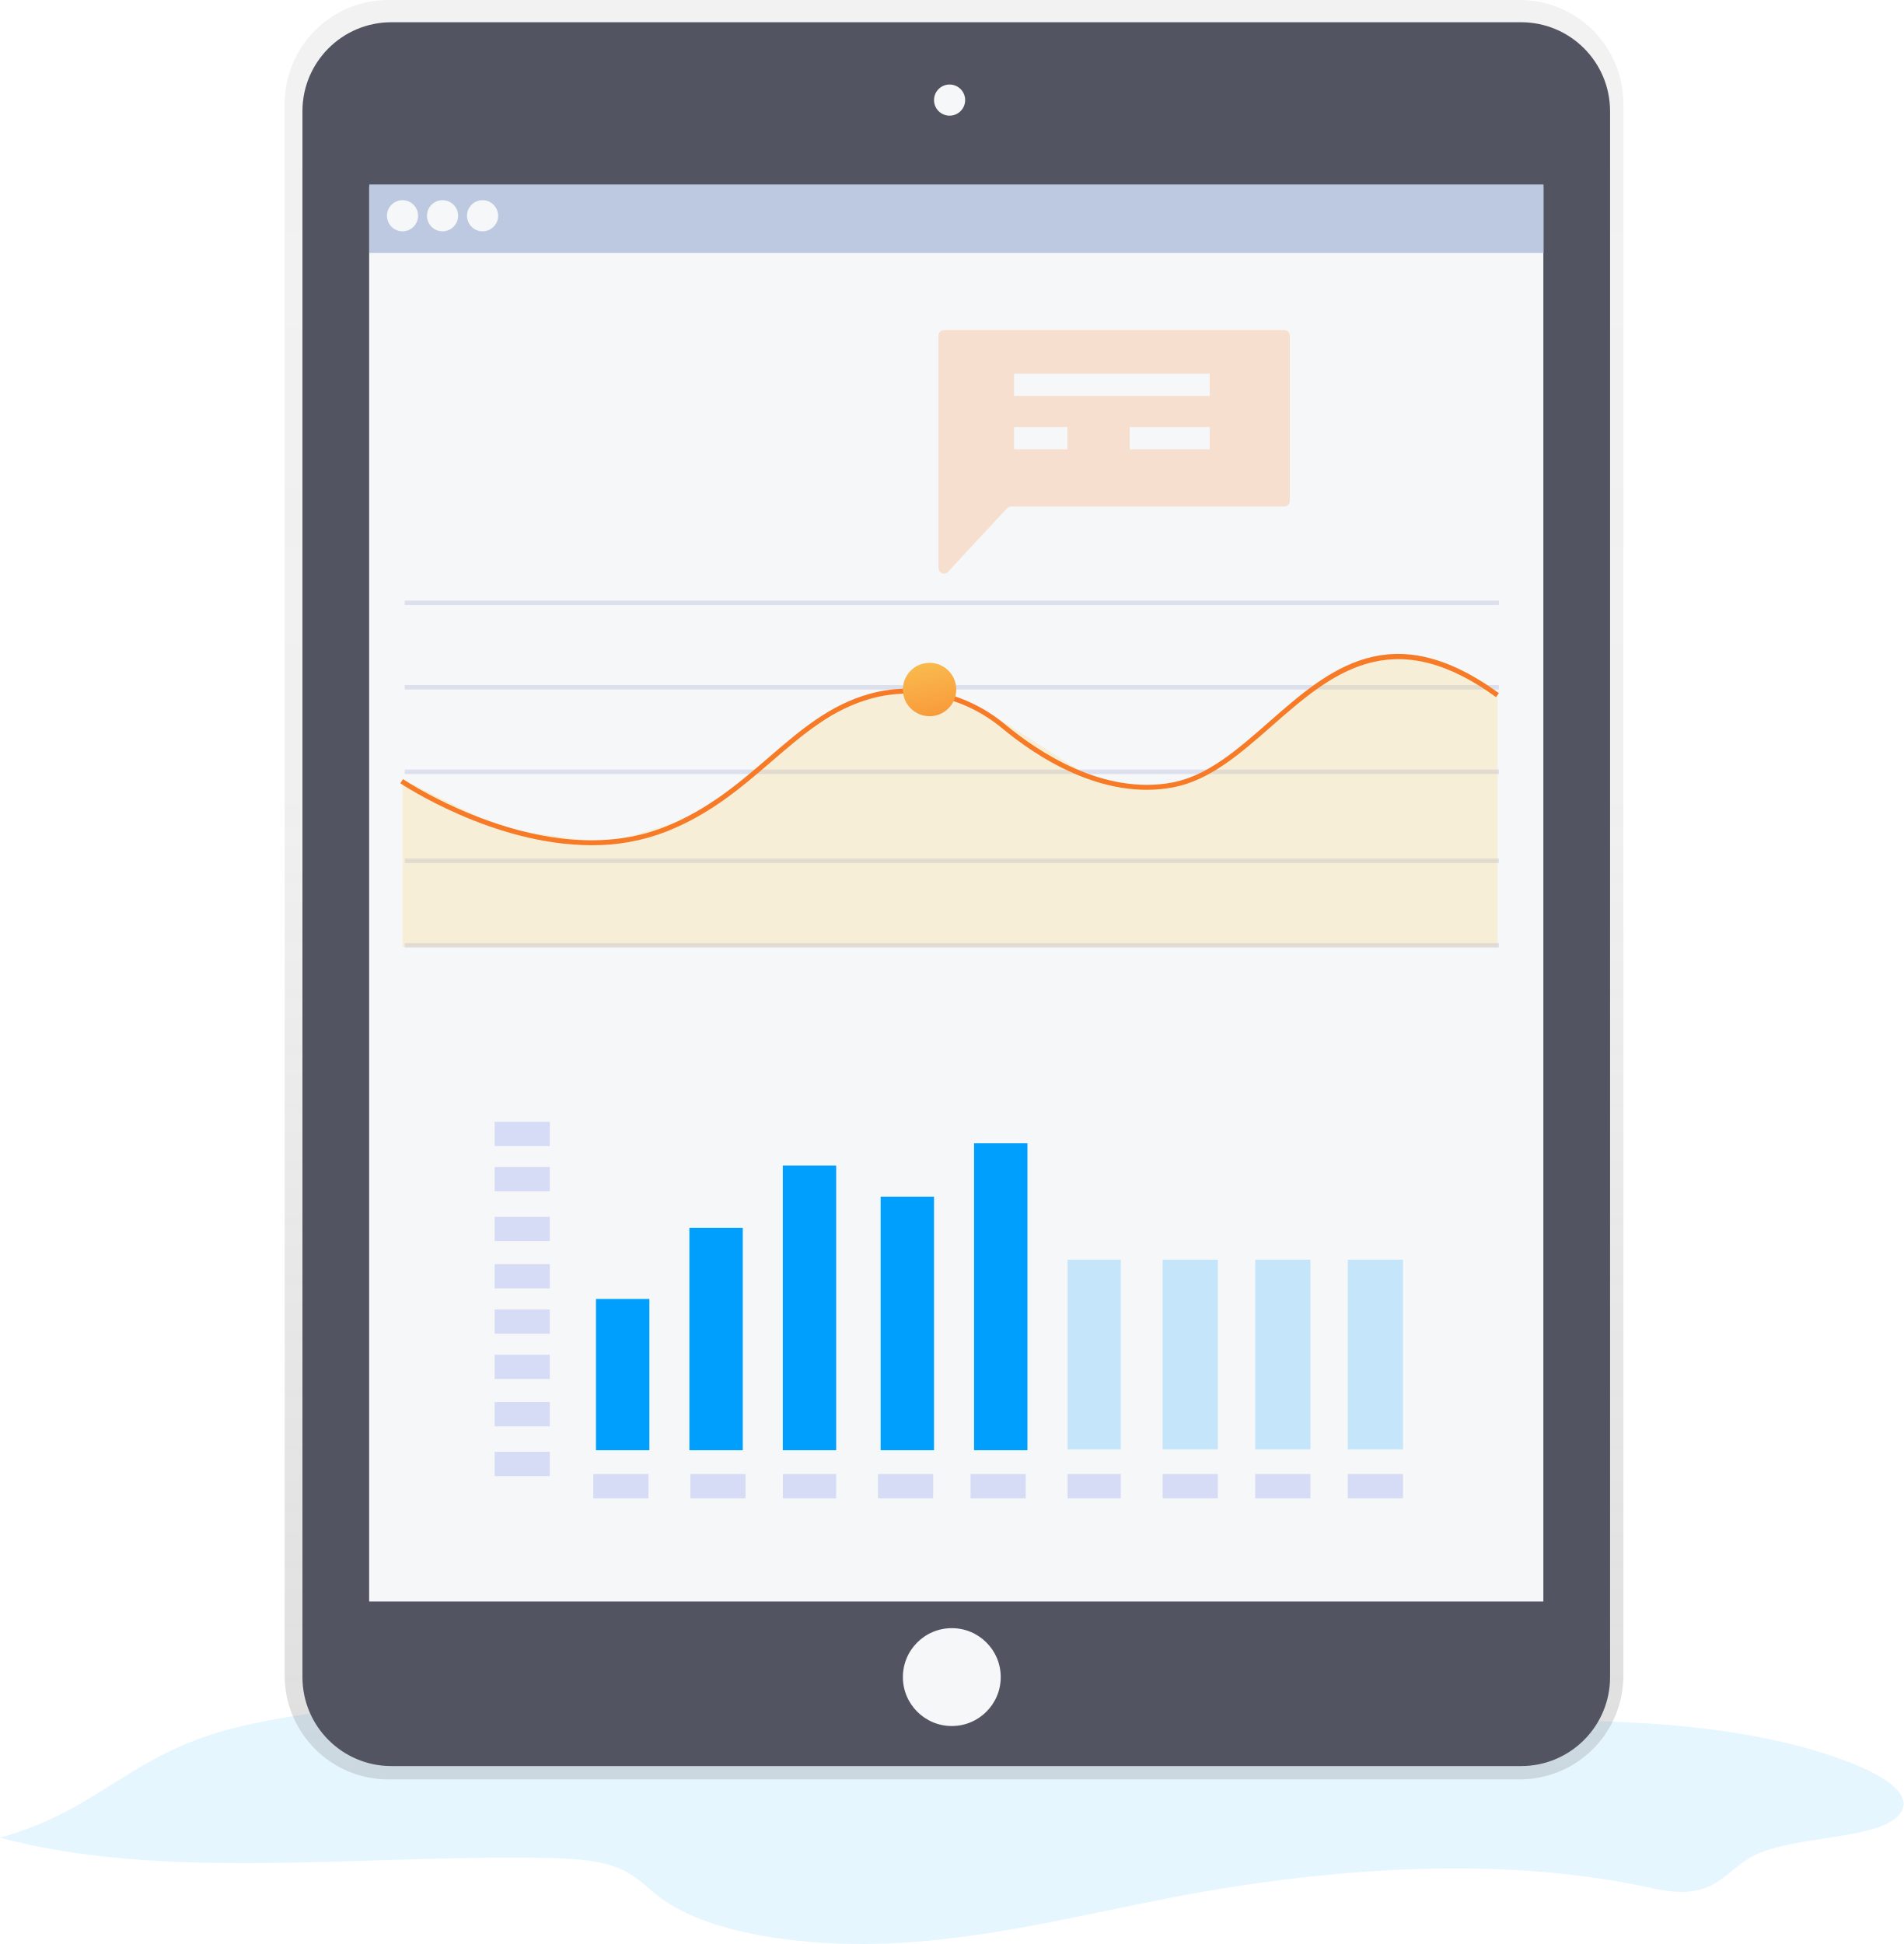
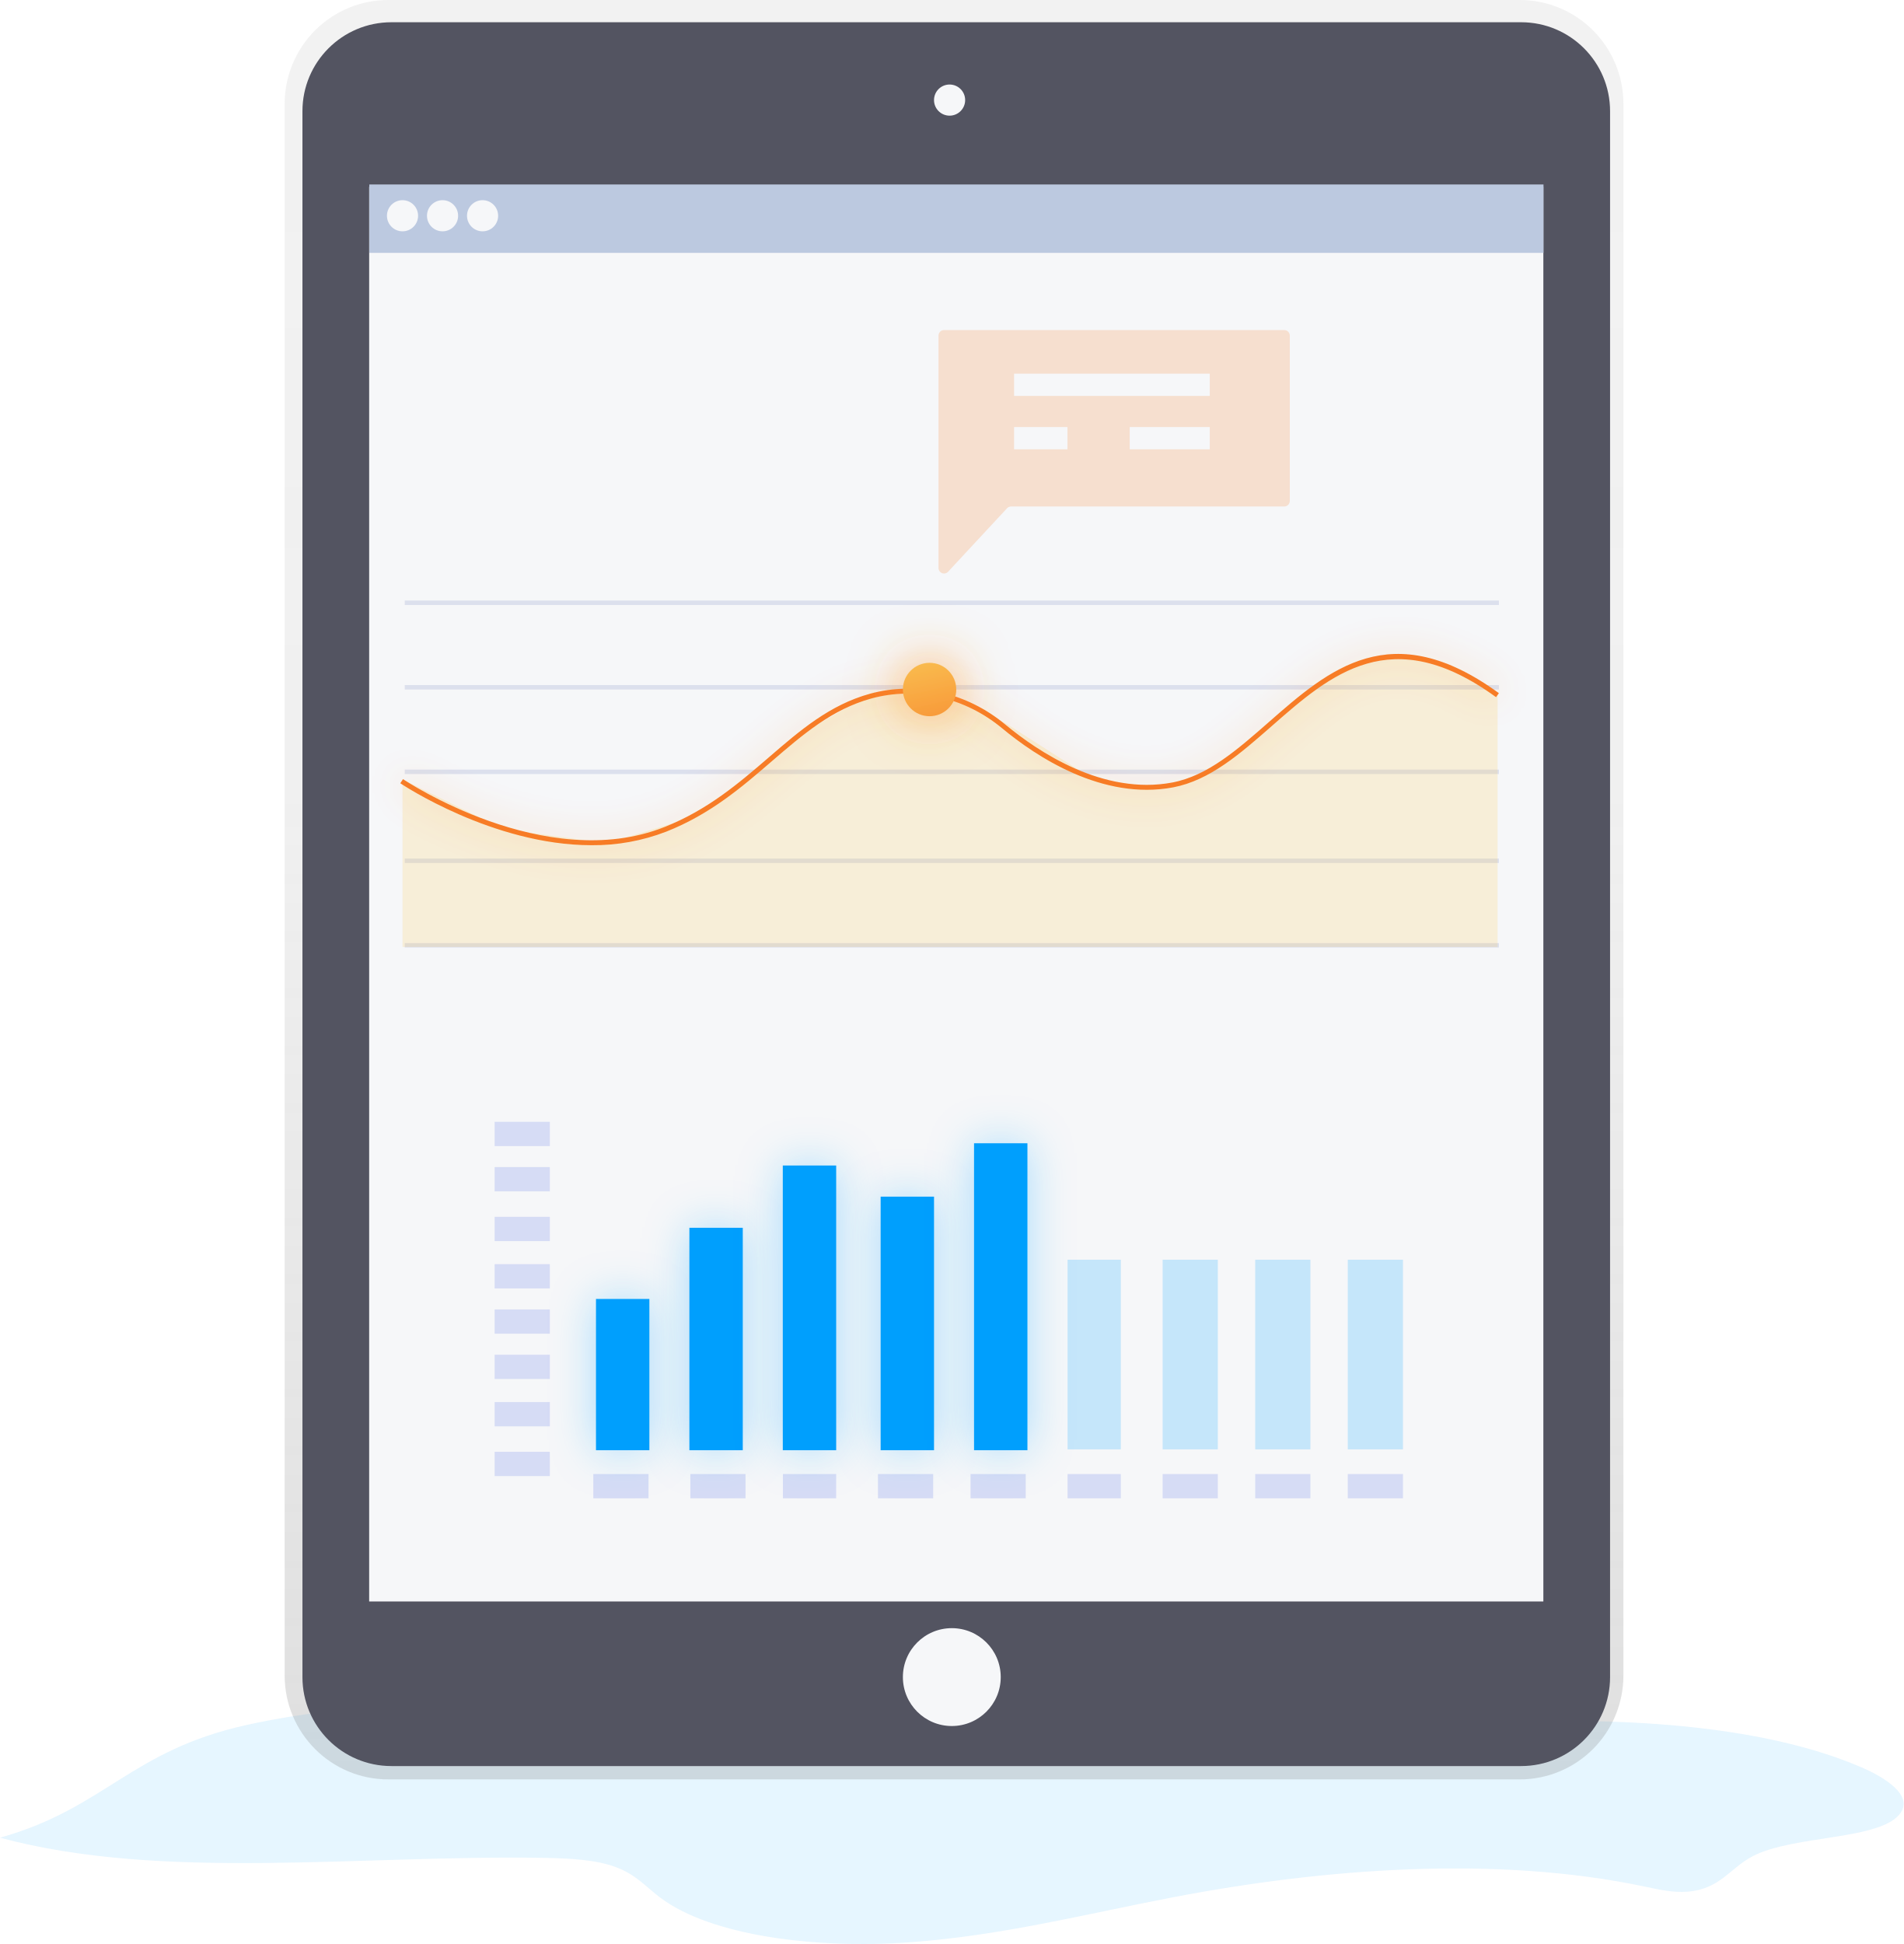
<svg xmlns="http://www.w3.org/2000/svg" width="428px" height="437px" viewBox="0 0 428 437" version="1.1">
  <defs>
    <style>
            .faq-chart-line {
-                 animation: faq-line-flow 4.2s ease-in-out infinite;
+                 filter: drop-shadow(0 0 4px rgba(247, 123, 38, 0.45));
+                 animation: faq-line-flow 2.8s ease-in-out infinite;
                transform-box: fill-box;
                transform-origin: center;
            }

            .faq-chart-dot {
-                 animation: faq-dot-move 4.2s ease-in-out infinite;
+                 filter: drop-shadow(0 0 6px rgba(255, 159, 50, 0.85));
+                 animation: faq-dot-move 2.8s ease-in-out infinite;
                transform-box: fill-box;
                transform-origin: center;
            }

            .faq-chart-bars &gt; rect {
-                 animation: faq-bar-pulse 2.6s ease-in-out infinite;
+                 filter: drop-shadow(0 0 5px rgba(0, 159, 253, 0.32));
+                 animation: faq-bar-pulse 1.6s ease-in-out infinite;
                transform-box: fill-box;
                transform-origin: center bottom;
            }

            .faq-chart-bars &gt; rect:nth-child(2) { animation-delay: -0.3s; }
            .faq-chart-bars &gt; rect:nth-child(3) { animation-delay: -0.6s; }
            .faq-chart-bars &gt; rect:nth-child(4) { animation-delay: -0.9s; }
            .faq-chart-bars &gt; rect:nth-child(5) { animation-delay: -1.2s; }

            @keyframes faq-line-flow {
-                 0%, 100% { opacity: 0.65; transform: translateX(-3px); }
-                 50% { opacity: 1; transform: translateX(4px); }
+                 0%, 100% { opacity: 0.58; transform: translateX(-5px) translateY(1px); }
+                 50% { opacity: 1; transform: translateX(5px) translateY(-2px); }
            }

            @keyframes faq-dot-move {
-                 0%, 100% { transform: translateY(0) scale(0.92); }
-                 50% { transform: translateY(-5px) scale(1.12); }
+                 0%, 100% { transform: translateY(0) scale(0.82); opacity: 0.72; }
+                 50% { transform: translateY(-9px) scale(1.28); opacity: 1; }
            }

            @keyframes faq-bar-pulse {
-                 0%, 100% { transform: scaleY(0.72); opacity: 0.72; }
-                 50% { transform: scaleY(1); opacity: 1; }
+                 0%, 100% { transform: scaleY(0.58); opacity: 0.58; }
+                 50% { transform: scaleY(1.08); opacity: 1; }
            }

            @media (prefers-reduced-motion: reduce) {
                .faq-chart-line,
                .faq-chart-dot,
                .faq-chart-bars &gt; rect {
                    animation: none;
                }
            }
        </style>
    <linearGradient x1="49.996%" y1="100.004%" x2="49.996%" y2="7.92274891e-06%" id="linearGradient-1">
      <stop stop-color="#808080" stop-opacity="0.25" offset="0%" />
      <stop stop-color="#808080" stop-opacity="0.12" offset="54%" />
      <stop stop-color="#808080" stop-opacity="0.1" offset="100%" />
    </linearGradient>
    <linearGradient x1="12.353%" y1="-96.108%" x2="90.374%" y2="251.554%" id="linearGradient-2">
      <stop stop-color="#FAD961" offset="0%" />
      <stop stop-color="#F76B1C" offset="100%" />
    </linearGradient>
  </defs>
  <g id="Page-1" stroke="none" stroke-width="1" fill="none" fill-rule="evenodd">
    <g id="Artboard" transform="translate(-154, -239)" fill-rule="nonzero">
      <g id="undraw_report_mx0a" transform="translate(91, 219)">
        <path d="M63,433.101 C99.449,442.92 143.932,436.943 185.291,437.638 C190.952,437.736 196.947,438.021 201.492,439.726 C206.037,441.431 208.269,444.18 211.385,446.532 C222.975,455.293 246.726,458.111 267.48,456.622 C288.234,455.133 307.277,450.213 326.87,446.469 C360.731,439.99 399.441,437.04 432.84,444.103 C435.905,444.75 439.134,445.495 442.421,445.237 C449.741,444.66 451.92,439.963 457.046,437.277 C466.292,432.405 486.369,433.748 490.43,427.36 C492.811,423.616 487.336,419.775 481.37,417.221 C458.548,407.444 425.893,405.83 396.012,407.34 C366.131,408.85 336.763,413.004 306.749,413.025 C269.332,413.025 233.181,406.644 196.129,404.021 C170.466,402.211 142.459,402.434 118.395,407.778 C92.308,413.547 86.558,426.511 63,433.101 Z" id="Path" fill="#009FFD" opacity="0.1" />
        <g id="tablet" transform="translate(127, 20)">
          <g id="Group-7">
            <path d="M277.669,3.16909956e-05 L23.331,3.16909956e-05 C17.152,-0.01 11.223,2.442 6.847,6.816 C2.472,11.19 0.009,17.129 0,23.324 L0,376.692 C0.027,389.588 10.471,400.021 23.331,400 L277.669,400 C283.848,400.01 289.777,397.558 294.153,393.184 C298.528,388.81 300.991,382.871 301,376.676 L301,23.324 C300.991,17.129 298.528,11.19 294.153,6.816 C289.777,2.442 283.848,-0.01 277.669,3.16909956e-05 Z" id="Path" fill="url(#linearGradient-1)" />
            <rect id="Rectangle" fill="#535461" x="4" y="5" width="294" height="392" rx="20" />
            <rect id="Rectangle" fill="#F6F7F9" x="19" y="42" width="264" height="318" />
            <circle id="Oval" fill="#F6F7F9" cx="149.5" cy="22.5" r="3.5" />
            <circle id="Oval" fill="#F6F7F9" cx="150" cy="377" r="11" />
          </g>
          <g id="Group-6" transform="translate(19, 41)">
            <rect id="Rectangle" fill="#BCC9E0" x="0.033" y="0.469" width="264" height="15.376" />
            <circle id="Oval" fill="#F6F7F9" cx="7.5" cy="7.5" r="3.5" />
            <circle id="Oval" fill="#F6F7F9" cx="16.5" cy="7.5" r="3.5" />
            <circle id="Oval" fill="#F6F7F9" cx="25.5" cy="7.5" r="3.5" />
          </g>
          <g id="Group-5" transform="translate(26, 135)">
            <rect id="Rectangle" fill="#DCE0ED" x="1" y="0" width="246" height="1" />
            <rect id="Rectangle" fill="#DCE0ED" x="1" y="19" width="246" height="1" />
            <rect id="Rectangle" fill="#DCE0ED" x="1" y="38" width="246" height="1" />
            <rect id="Rectangle" fill="#DCE0ED" x="1" y="58" width="246" height="1" />
            <rect id="Rectangle" fill="#DCE0ED" x="1" y="77" width="246" height="1" />
            <g id="Group" opacity="0.2" transform="translate(0, 12)" fill="#FAC655">
              <polygon id="Path" points="246.71 65.868 0.498 65.868 0.498 28.193 23.079 39.369 46.448 42.553 66.953 36.344 91.691 17.078 104.134 9.861 113.231 8.101 121.934 8.569 136.244 15.669 155.703 28.116 170.972 30.085 183.076 25.894 208.74 4.79 221.84 0.099 235.548 2.228 246.71 8.701" />
            </g>
            <path class="faq-chart-line" d="M43.001,54.998 C20.785,54.998 0.258,41.247 0,41.07 L0.615,40.148 C0.933,40.364 32.527,61.518 59.374,50.922 C69.163,47.034 76.131,41.047 82.875,35.233 C89.914,29.163 96.559,23.432 105.624,20.944 C116.016,18.095 127.374,20.671 136.005,27.852 C143.385,33.989 158.079,43.841 173.601,40.898 C181.513,39.392 188.18,33.545 195.242,27.352 C208.778,15.479 222.781,3.2 247,20.816 L246.358,21.715 C222.841,4.61 209.179,16.601 195.961,28.191 C188.784,34.483 182.007,40.409 173.804,41.986 C157.837,45.018 142.836,34.966 135.308,28.707 C126.951,21.76 115.966,19.266 105.909,22.015 C97.086,24.437 90.545,30.09 83.583,36.077 C76.773,41.953 69.733,48.023 59.775,51.955 C54.42,54.019 48.731,55.051 43.001,54.998 Z" id="Path" fill="#F77B26" />
            <circle class="faq-chart-dot" id="Oval" fill="url(#linearGradient-2)" cx="119" cy="20" r="6" />
          </g>
          <g id="Group-10" transform="translate(147, 74)">
            <g id="Group" opacity="0.2" fill="#F77B26">
              <path d="M77.747,0.193 L1.253,0.193 C0.567,0.193 0.011,0.754 0.011,1.446 L0.011,53.669 C0.012,54.183 0.323,54.644 0.796,54.833 C1.269,55.022 1.809,54.901 2.158,54.527 L15.413,40.255 C15.647,40.002 15.975,39.858 16.318,39.858 L77.747,39.858 C78.433,39.858 78.989,39.297 78.989,38.605 L78.989,1.435 C78.983,0.747 78.429,0.192 77.747,0.193 Z" id="Path" />
            </g>
            <rect id="Rectangle" fill="#F6F7F9" x="17" y="10" width="44" height="5" />
            <rect id="Rectangle" fill="#F6F7F9" x="17" y="22" width="12" height="5" />
            <rect id="Rectangle" fill="#F6F7F9" x="43" y="22" width="18" height="5" />
          </g>
          <g id="Group-9" transform="translate(47, 252)">
            <g id="Group" opacity="0.2" fill="#546DE5">
              <rect id="Rectangle" x="0.215" y="0.175" width="12.407" height="5.455" />
              <rect id="Rectangle" x="0.215" y="10.355" width="12.407" height="5.455" />
              <rect id="Rectangle" x="0.215" y="21.535" width="12.407" height="5.455" />
              <rect id="Rectangle" x="0.215" y="32.175" width="12.407" height="5.455" />
              <rect id="Rectangle" x="0.215" y="42.355" width="12.407" height="5.455" />
              <rect id="Rectangle" x="0.215" y="52.535" width="12.407" height="5.455" />
              <rect id="Rectangle" x="0.215" y="63.175" width="12.407" height="5.455" />
              <rect id="Rectangle" x="0.215" y="74.355" width="12.407" height="5.455" />
            </g>
            <g id="Group" opacity="0.2" transform="translate(22, 79)" fill="#546DE5">
              <rect id="Rectangle" x="0.401" y="0.355" width="12.407" height="5.455" />
              <rect id="Rectangle" x="22.215" y="0.355" width="12.407" height="5.455" />
              <rect id="Rectangle" x="43.027" y="0.355" width="11.973" height="5.455" />
              <rect id="Rectangle" x="64.401" y="0.355" width="12.407" height="5.455" />
              <rect id="Rectangle" x="85.215" y="0.355" width="12.407" height="5.455" />
              <rect id="Rectangle" x="107.027" y="0.355" width="11.973" height="5.455" />
              <rect id="Rectangle" x="128.401" y="0.355" width="12.407" height="5.455" />
              <rect id="Rectangle" x="149.215" y="0.355" width="12.407" height="5.455" />
              <rect id="Rectangle" x="170.028" y="0.355" width="12.407" height="5.455" />
            </g>
            <g class="faq-chart-bars" id="Group-8" transform="translate(23, 5)" fill="#009FFD">
              <rect id="Rectangle" x="0" y="35" width="12" height="34" />
              <rect id="Rectangle" x="21" y="19" width="12" height="50" />
              <rect id="Rectangle" x="42" y="5" width="12" height="64" />
              <rect id="Rectangle" x="64" y="12" width="12" height="57" />
              <rect id="Rectangle" x="85" y="0" width="12" height="69" />
              <g id="Group" opacity="0.2" transform="translate(106, 26)">
                <rect id="Rectangle" x="0.027" y="0.176" width="11.973" height="42.631" />
                <rect id="Rectangle" x="21.401" y="0.176" width="12.407" height="42.631" />
                <rect id="Rectangle" x="42.215" y="0.176" width="12.407" height="42.631" />
                <rect id="Rectangle" x="63.028" y="0.176" width="12.407" height="42.631" />
              </g>
            </g>
          </g>
        </g>
      </g>
    </g>
  </g>
</svg>
